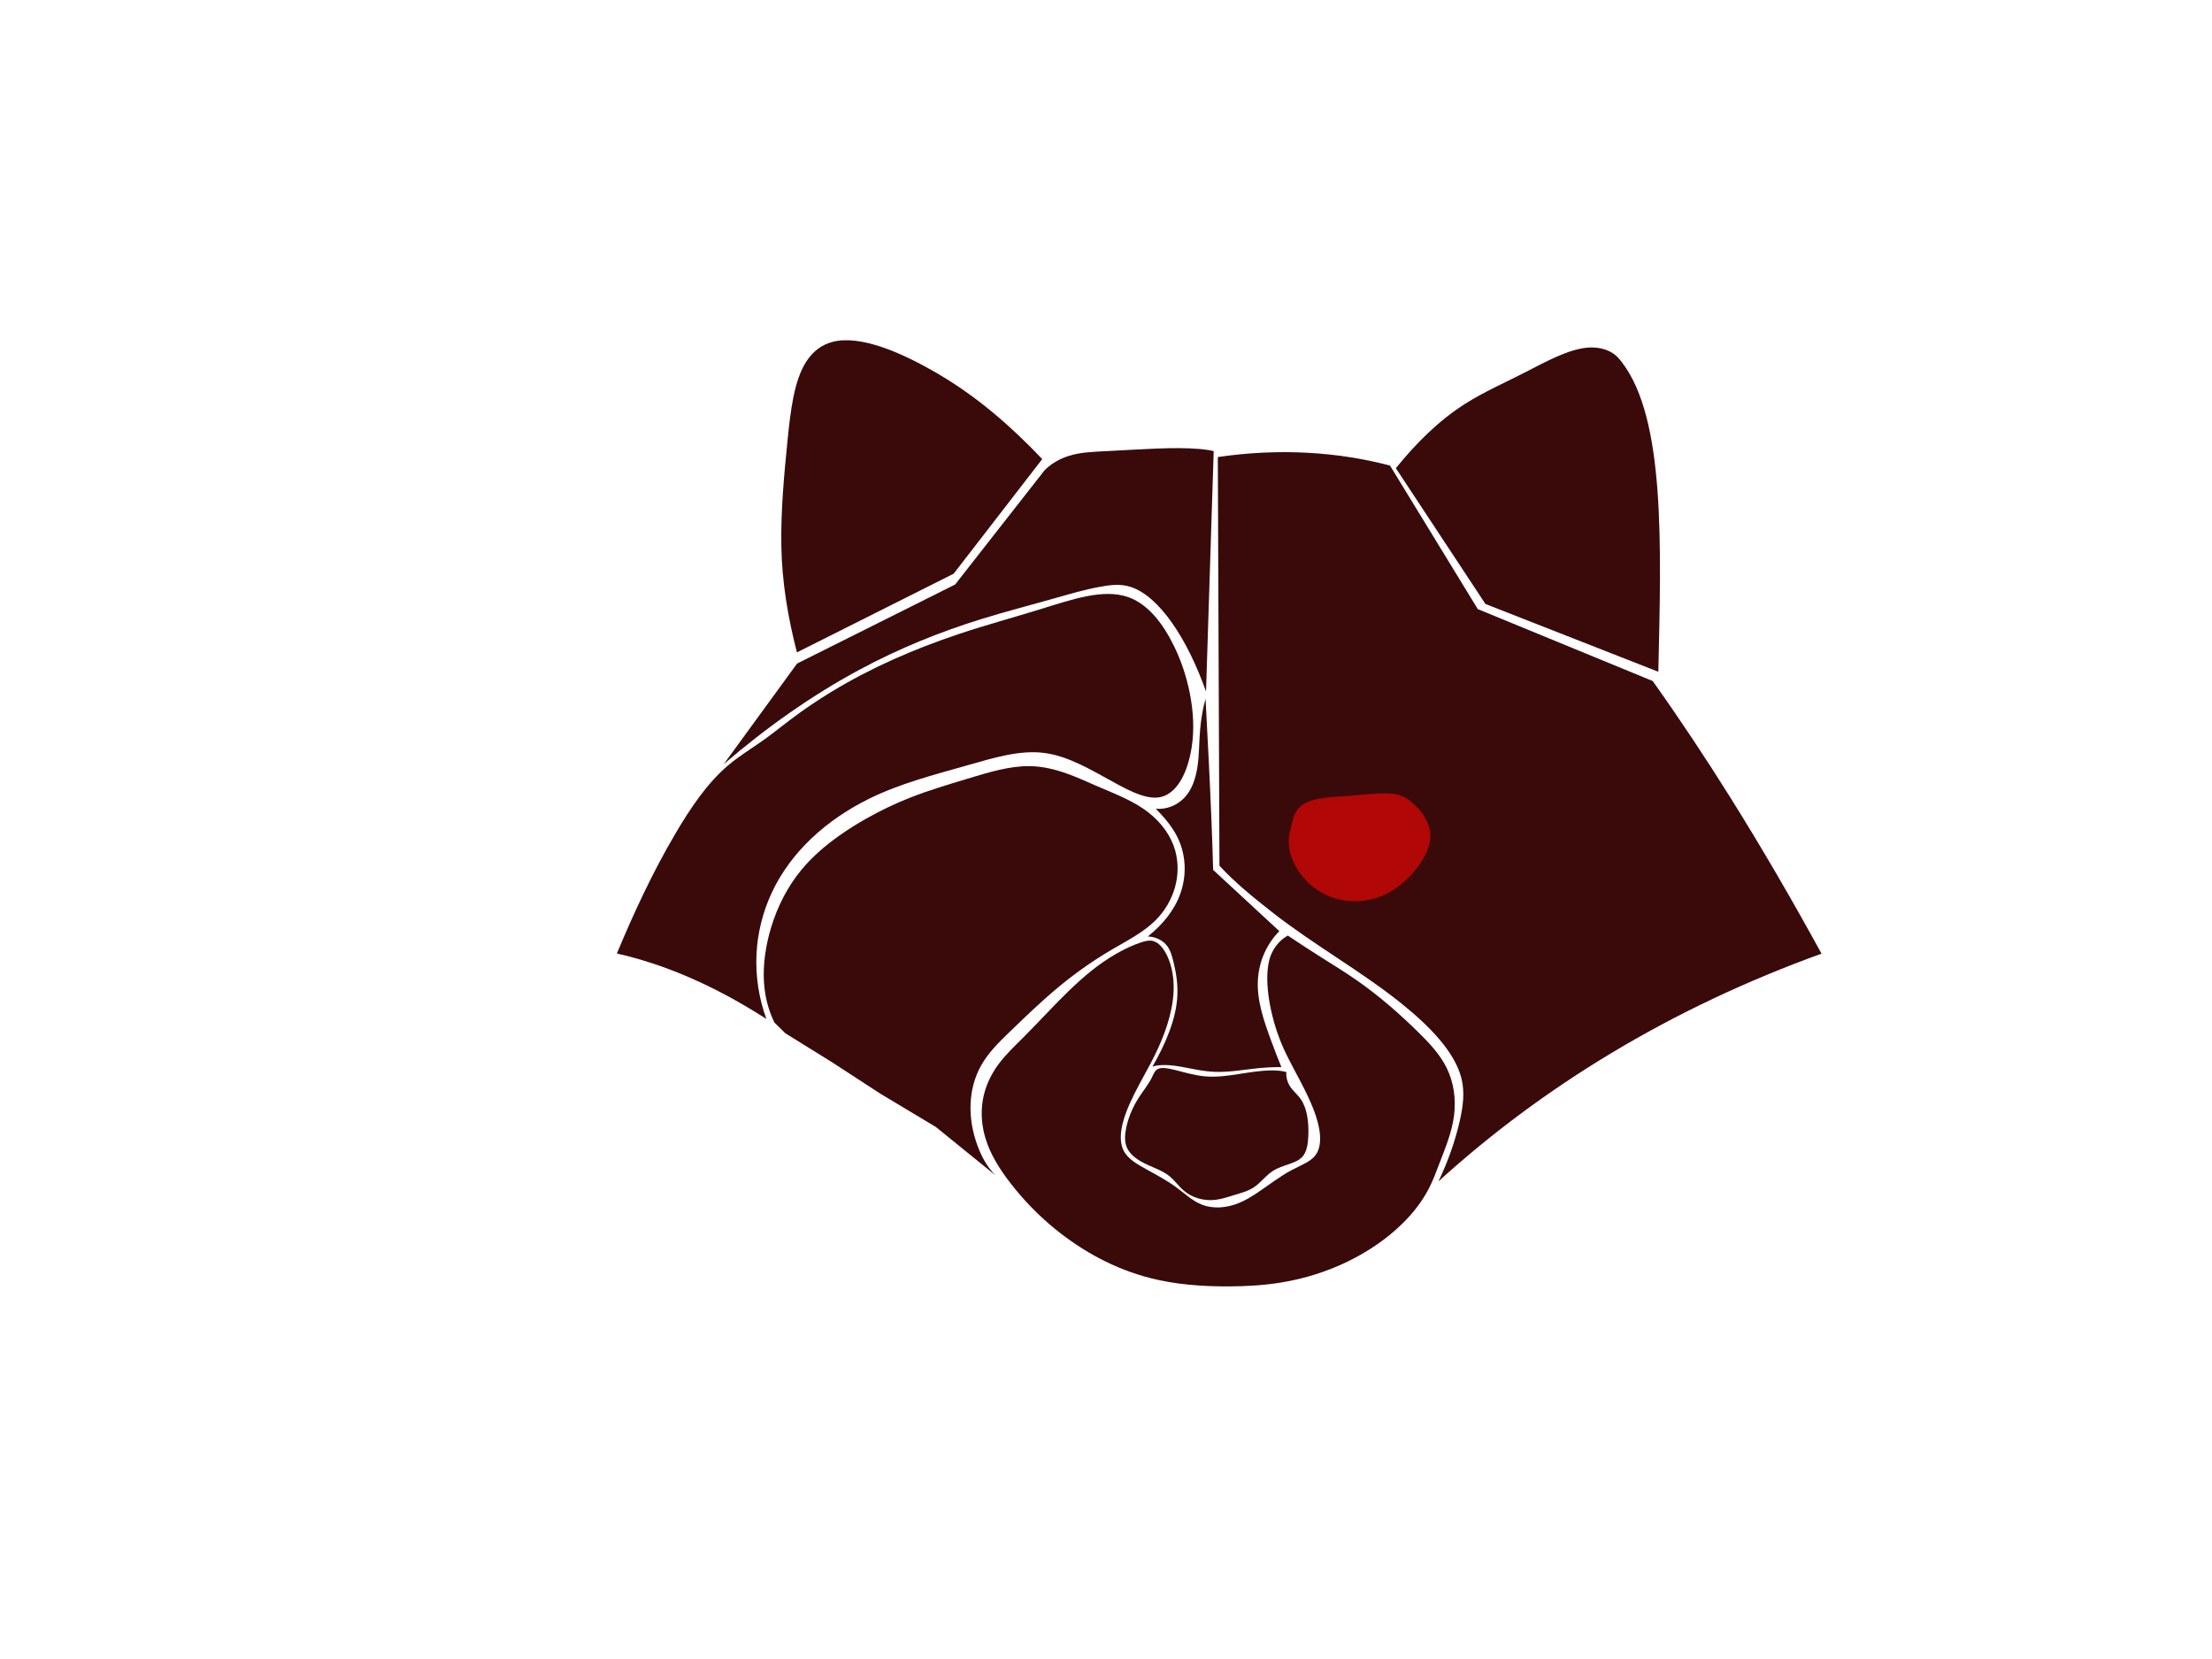
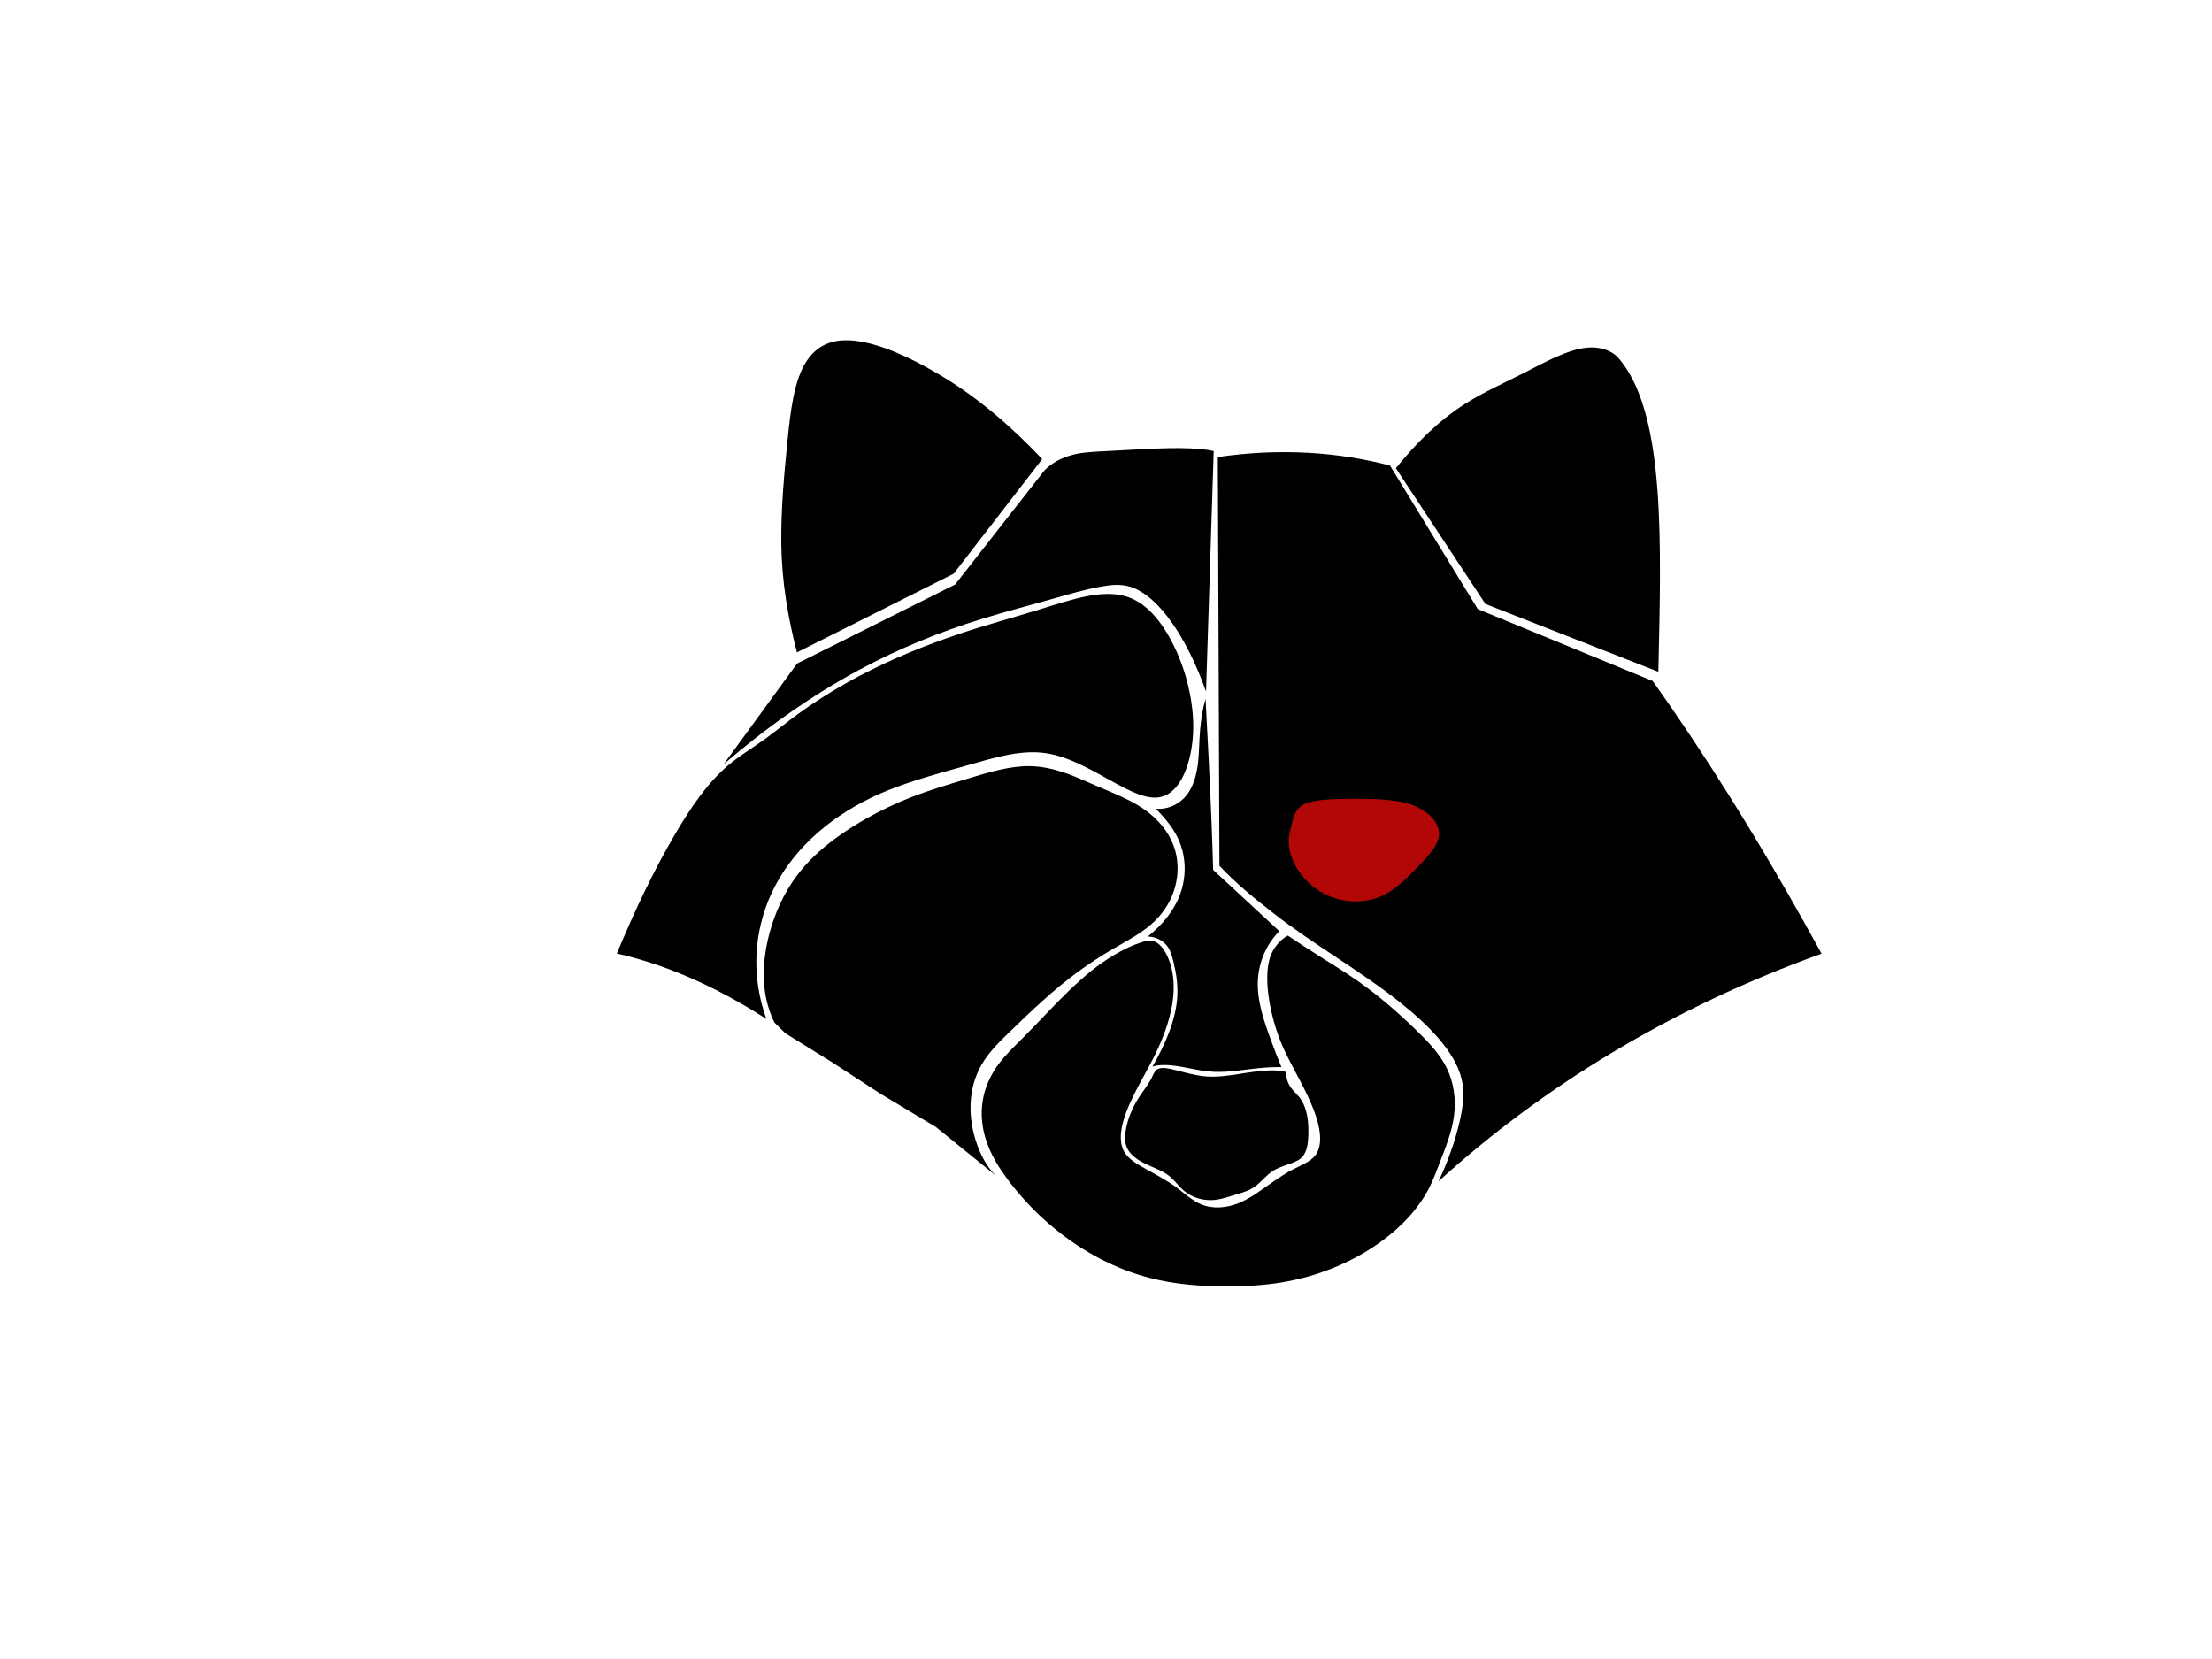
<svg xmlns="http://www.w3.org/2000/svg" viewBox="0 0 800 600">
  <defs />
  <g>
-     <path d="M434.002,162.392 C424.618,161.561 412.545,162.536 400.382,163.148 C395.538,163.392 390.662,163.514 386.323,164.95 C383.159,165.998 380.216,167.643 377.823,170.033 L345.431,211.403 L288.276,239.98 L261.772,276.342 C277.018,263.249 293.345,251.628 310.839,242.213 C324.977,234.604 339.901,228.524 355.229,223.797 C363.76,221.166 372.397,218.934 380.989,216.5 C386.564,214.922 392.113,213.274 397.669,212.255 C401.419,211.567 405.12,211.049 408.89,212.255 C419.218,215.558 429.417,230.988 436.176,250.107 L438.953,163.148 C437.352,162.772 435.723,162.544 434.002,162.392 Z" fill="rgb(58,10,10)" opacity="1" />
-     <path d="M376.936,166.041 L344.901,207.492 L288.22,235.946 C284.93,223.189 282.772,210.298 282.577,197.207 C282.391,184.681 283.53,172.171 284.788,159.623 C285.905,148.49 287.183,137.424 291.737,130.566 C294.074,127.046 297.129,124.662 301.212,123.618 C310.95,121.127 325.523,127.125 339.427,135.304 C353.437,143.544 365.636,154.111 376.936,166.041 Z" fill="rgb(58,10,10)" opacity="1" />
-     <path d="M280.095,369.836 C278.405,366.411 277.303,362.77 276.719,359.041 C276.011,354.523 276.098,349.891 276.714,345.313 C277.175,341.895 277.928,338.524 278.941,335.23 C281.248,327.729 284.814,320.706 289.741,314.714 C293.748,309.842 298.599,305.69 303.826,302.014 C306.852,299.885 309.989,297.923 313.214,296.098 C318.295,293.224 323.571,290.686 329.016,288.531 C335.765,285.861 342.761,283.8 349.753,281.677 C357.45,279.339 365.155,276.974 372.457,277.086 C377.24,277.159 381.814,278.303 386.262,279.916 C389.623,281.135 392.88,282.642 396.175,284.068 C403.066,287.049 410.08,289.625 415.603,294.044 C420.098,297.64 423.535,302.283 425.019,307.594 C427.46,316.328 424.733,326.042 417.899,332.858 C413.668,337.08 408.052,339.974 402.511,343.194 C398.206,345.695 393.972,348.481 389.879,351.462 C381.004,357.926 373.009,365.613 364.789,373.546 C361.048,377.156 357.396,380.843 354.905,385.227 C350.075,393.726 349.833,404.429 353.557,414.429 C355.008,418.323 357.003,422.067 360.033,425.082 L338.462,407.586 L318.347,395.517 L300.773,384.084 L284.046,373.709 L280.095,369.836 Z" fill="rgb(58,10,10)" opacity="1" />
-     <path d="M412.749,340.809 C407.05,342.623 400.231,346.65 394.649,351.152 C388.928,355.765 383.772,361.022 378.649,366.375 C375.739,369.417 372.834,372.464 369.858,375.44 C366.717,378.581 363.493,381.617 360.932,385.149 C358.498,388.506 356.684,392.275 355.764,396.268 C354.628,401.2 354.868,406.396 356.296,411.319 C358.039,417.326 361.503,422.818 365.495,427.964 C370.21,434.042 375.567,439.575 381.517,444.421 C391.704,452.718 403.306,458.957 415.857,462.191 C425.022,464.553 434.563,465.269 444.156,465.247 C450.668,465.231 457.148,464.854 463.516,463.813 C480.345,461.06 496.224,453.328 507.246,442.483 C511.184,438.608 514.472,434.339 516.875,429.639 C518.328,426.795 519.413,423.817 520.558,420.838 C522.783,415.055 525.134,409.365 525.88,403.442 C526.623,397.541 525.8,391.505 523.219,386.25 C520.804,381.332 516.895,377.185 512.781,373.151 C505.844,366.35 498.555,360.01 490.678,354.527 C486.336,351.505 481.813,348.754 477.375,345.931 C473.477,343.453 469.582,340.965 465.768,338.359 C463.374,339.682 461.511,341.729 460.296,344.012 C459.194,346.08 458.68,348.28 458.448,350.873 C457.709,359.138 460.355,371.332 465.045,380.955 C468.389,387.816 472.362,394.28 475.073,401.274 C477.484,407.494 478.555,413.832 475.865,417.635 C474.064,420.18 470.492,421.406 467.156,423.177 C462.843,425.466 458.887,428.587 454.754,431.357 C452.63,432.781 450.466,434.098 448.157,435.051 C443.621,436.925 438.662,437.316 434.435,435.579 C431.096,434.208 428.32,431.518 425.199,429.246 C421.895,426.841 418.246,424.914 414.644,422.913 C411.309,421.06 408,419.213 406.463,416.316 C404.139,411.934 405.768,405.459 408.574,399.163 C410.745,394.294 413.427,389.663 415.963,384.914 C419.89,377.561 423.077,369.757 424.144,361.956 C424.875,356.606 424.457,351.265 422.56,346.651 C421.281,343.538 419.345,340.923 417.019,340.317 C415.663,339.965 414.261,340.327 412.749,340.809 Z" fill="rgb(58,10,10)" opacity="1" />
-     <path d="M418.476,386.771 C421.306,384.909 428.413,388.654 436.027,389.296 C443.695,389.942 451.781,387.188 459.829,387.132 C461.65,387.119 463.474,387.227 465.239,387.733 C465.058,389.589 465.623,391.406 466.561,392.902 C467.582,394.529 469.221,395.766 470.408,397.47 C472.732,400.808 473.387,405.783 473.173,410.814 C473.049,413.715 472.65,416.573 471.009,418.387 C468.672,420.972 463.796,421.194 460.176,423.603 C457.723,425.236 455.869,427.854 453.357,429.482 C451.225,430.864 448.628,431.527 446.068,432.304 C443.864,432.972 441.698,433.708 439.484,433.95 C435.387,434.397 431.274,433.251 428.197,430.658 C426.267,429.031 424.795,426.839 422.788,425.249 C419.954,423.004 416.054,422.018 412.677,420.076 C410.417,418.777 408.412,417.092 407.504,414.903 C406.663,412.876 406.793,410.484 407.268,408.084 C408.046,404.159 409.705,400.287 411.971,396.796 C413.472,394.484 415.271,392.287 416.439,389.977 C417.071,388.729 417.485,387.424 418.476,386.771 Z" fill="rgb(58,10,10)" opacity="1" />
-     <path d="M420.799,385.189 C426.442,385.073 432.606,387.357 439.098,387.642 C444.404,387.875 449.79,386.852 455.213,386.316 C457.944,386.046 460.687,385.909 463.434,385.944 C462.157,382.894 461.002,379.798 459.85,376.7 C457.053,369.184 454.483,361.647 454.945,354.251 C455.346,347.827 457.932,341.619 462.686,336.755 L438.754,314.613 C438.604,308.994 438.404,303.382 438.181,297.752 C437.592,282.889 436.82,267.904 436.017,252.949 C436.104,252.621 436.172,252.344 436.167,252.338 C436.148,252.315 434.756,256.304 434.06,263.665 C433.635,268.158 433.764,272.678 433.11,277.105 C432.461,281.5 431.08,285.751 428.228,288.634 C425.651,291.238 421.978,292.832 417.99,292.497 C421.155,295.637 424,299.074 425.833,302.774 C426.869,304.864 427.572,307.015 427.998,309.253 C428.872,313.846 428.491,318.625 426.936,323.058 C424.811,329.117 420.552,334.371 415.117,338.689 C417.922,338.789 420.417,340.005 421.983,341.955 C423.265,343.552 423.864,345.676 424.394,347.838 C425.38,351.866 426.014,355.921 425.798,360.199 C425.38,368.495 421.629,377.342 416.808,385.766 C418.076,385.324 419.428,385.218 420.799,385.189 Z" fill="rgb(58,10,10)" opacity="1" />
+     <path d="M434.002,162.392 C424.618,161.561 412.545,162.536 400.382,163.148 C395.538,163.392 390.662,163.514 386.323,164.95 C383.159,165.998 380.216,167.643 377.823,170.033 L345.431,211.403 L288.276,239.98 L261.772,276.342 C277.018,263.249 293.345,251.628 310.839,242.213 C324.977,234.604 339.901,228.524 355.229,223.797 C363.76,221.166 372.397,218.934 380.989,216.5 C386.564,214.922 392.113,213.274 397.669,212.255 C401.419,211.567 405.12,211.049 408.89,212.255 C419.218,215.558 429.417,230.988 436.176,250.107 L438.953,163.148 C437.352,162.772 435.723,162.544 434.002,162.392 Z" fill="rgb(0,0,0)" opacity="1" />
+     <path d="M376.936,166.041 L344.901,207.492 L288.22,235.946 C284.93,223.189 282.772,210.298 282.577,197.207 C282.391,184.681 283.53,172.171 284.788,159.623 C285.905,148.49 287.183,137.424 291.737,130.566 C294.074,127.046 297.129,124.662 301.212,123.618 C310.95,121.127 325.523,127.125 339.427,135.304 C353.437,143.544 365.636,154.111 376.936,166.041 Z" fill="rgb(0,0,0)" opacity="1" />
+     <path d="M280.095,369.836 C278.405,366.411 277.303,362.77 276.719,359.041 C276.011,354.523 276.098,349.891 276.714,345.313 C277.175,341.895 277.928,338.524 278.941,335.23 C281.248,327.729 284.814,320.706 289.741,314.714 C293.748,309.842 298.599,305.69 303.826,302.014 C306.852,299.885 309.989,297.923 313.214,296.098 C318.295,293.224 323.571,290.686 329.016,288.531 C335.765,285.861 342.761,283.8 349.753,281.677 C357.45,279.339 365.155,276.974 372.457,277.086 C377.24,277.159 381.814,278.303 386.262,279.916 C389.623,281.135 392.88,282.642 396.175,284.068 C403.066,287.049 410.08,289.625 415.603,294.044 C420.098,297.64 423.535,302.283 425.019,307.594 C427.46,316.328 424.733,326.042 417.899,332.858 C413.668,337.08 408.052,339.974 402.511,343.194 C398.206,345.695 393.972,348.481 389.879,351.462 C381.004,357.926 373.009,365.613 364.789,373.546 C361.048,377.156 357.396,380.843 354.905,385.227 C350.075,393.726 349.833,404.429 353.557,414.429 C355.008,418.323 357.003,422.067 360.033,425.082 L338.462,407.586 L318.347,395.517 L300.773,384.084 L284.046,373.709 L280.095,369.836 Z" fill="rgb(0,0,0)" opacity="1" />
+     <path d="M412.749,340.809 C407.05,342.623 400.231,346.65 394.649,351.152 C388.928,355.765 383.772,361.022 378.649,366.375 C375.739,369.417 372.834,372.464 369.858,375.44 C366.717,378.581 363.493,381.617 360.932,385.149 C358.498,388.506 356.684,392.275 355.764,396.268 C354.628,401.2 354.868,406.396 356.296,411.319 C358.039,417.326 361.503,422.818 365.495,427.964 C370.21,434.042 375.567,439.575 381.517,444.421 C391.704,452.718 403.306,458.957 415.857,462.191 C425.022,464.553 434.563,465.269 444.156,465.247 C450.668,465.231 457.148,464.854 463.516,463.813 C480.345,461.06 496.224,453.328 507.246,442.483 C511.184,438.608 514.472,434.339 516.875,429.639 C518.328,426.795 519.413,423.817 520.558,420.838 C522.783,415.055 525.134,409.365 525.88,403.442 C526.623,397.541 525.8,391.505 523.219,386.25 C520.804,381.332 516.895,377.185 512.781,373.151 C505.844,366.35 498.555,360.01 490.678,354.527 C486.336,351.505 481.813,348.754 477.375,345.931 C473.477,343.453 469.582,340.965 465.768,338.359 C463.374,339.682 461.511,341.729 460.296,344.012 C459.194,346.08 458.68,348.28 458.448,350.873 C457.709,359.138 460.355,371.332 465.045,380.955 C468.389,387.816 472.362,394.28 475.073,401.274 C477.484,407.494 478.555,413.832 475.865,417.635 C474.064,420.18 470.492,421.406 467.156,423.177 C462.843,425.466 458.887,428.587 454.754,431.357 C452.63,432.781 450.466,434.098 448.157,435.051 C443.621,436.925 438.662,437.316 434.435,435.579 C431.096,434.208 428.32,431.518 425.199,429.246 C421.895,426.841 418.246,424.914 414.644,422.913 C411.309,421.06 408,419.213 406.463,416.316 C404.139,411.934 405.768,405.459 408.574,399.163 C410.745,394.294 413.427,389.663 415.963,384.914 C419.89,377.561 423.077,369.757 424.144,361.956 C424.875,356.606 424.457,351.265 422.56,346.651 C421.281,343.538 419.345,340.923 417.019,340.317 C415.663,339.965 414.261,340.327 412.749,340.809 Z" fill="rgb(0,0,0)" opacity="1" />
+     <path d="M418.476,386.771 C421.306,384.909 428.413,388.654 436.027,389.296 C443.695,389.942 451.781,387.188 459.829,387.132 C461.65,387.119 463.474,387.227 465.239,387.733 C465.058,389.589 465.623,391.406 466.561,392.902 C467.582,394.529 469.221,395.766 470.408,397.47 C472.732,400.808 473.387,405.783 473.173,410.814 C473.049,413.715 472.65,416.573 471.009,418.387 C468.672,420.972 463.796,421.194 460.176,423.603 C457.723,425.236 455.869,427.854 453.357,429.482 C451.225,430.864 448.628,431.527 446.068,432.304 C443.864,432.972 441.698,433.708 439.484,433.95 C435.387,434.397 431.274,433.251 428.197,430.658 C426.267,429.031 424.795,426.839 422.788,425.249 C419.954,423.004 416.054,422.018 412.677,420.076 C410.417,418.777 408.412,417.092 407.504,414.903 C406.663,412.876 406.793,410.484 407.268,408.084 C408.046,404.159 409.705,400.287 411.971,396.796 C413.472,394.484 415.271,392.287 416.439,389.977 C417.071,388.729 417.485,387.424 418.476,386.771 Z" fill="rgb(0,0,0)" opacity="1" />
+     <path d="M420.799,385.189 C426.442,385.073 432.606,387.357 439.098,387.642 C444.404,387.875 449.79,386.852 455.213,386.316 C457.944,386.046 460.687,385.909 463.434,385.944 C462.157,382.894 461.002,379.798 459.85,376.7 C457.053,369.184 454.483,361.647 454.945,354.251 C455.346,347.827 457.932,341.619 462.686,336.755 L438.754,314.613 C438.604,308.994 438.404,303.382 438.181,297.752 C437.592,282.889 436.82,267.904 436.017,252.949 C436.104,252.621 436.172,252.344 436.167,252.338 C436.148,252.315 434.756,256.304 434.06,263.665 C433.635,268.158 433.764,272.678 433.11,277.105 C432.461,281.5 431.08,285.751 428.228,288.634 C425.651,291.238 421.978,292.832 417.99,292.497 C421.155,295.637 424,299.074 425.833,302.774 C426.869,304.864 427.572,307.015 427.998,309.253 C428.872,313.846 428.491,318.625 426.936,323.058 C424.811,329.117 420.552,334.371 415.117,338.689 C417.922,338.789 420.417,340.005 421.983,341.955 C423.265,343.552 423.864,345.676 424.394,347.838 C425.38,351.866 426.014,355.921 425.798,360.199 C425.38,368.495 421.629,377.342 416.808,385.766 C418.076,385.324 419.428,385.218 420.799,385.189 Z" fill="rgb(0,0,0)" opacity="1" />
  </g>
  <g>
-     <path d="M440.44,165.293 L441.031,313.116 C446.931,319.48 453.736,324.95 460.544,330.263 C475.433,341.884 492.151,351.153 506.664,362.784 C517.014,371.079 526.137,380.422 528.542,389.984 C529.835,395.124 529.106,400.231 527.951,405.357 C526.274,412.799 523.617,420.151 520.264,427.235 C539.449,409.793 560.262,394.421 582.349,381.114 C606.49,366.57 632.1,354.535 658.784,344.901 C648.235,325.636 637.215,306.635 625.567,288.056 C616.676,273.874 607.429,259.934 597.723,246.3 L534.455,220.283 L502.718,168.38 C493.034,165.838 483.16,164.324 473.221,163.767 C462.304,163.155 451.336,163.703 440.44,165.293 Z" fill="rgb(58,10,10)" opacity="1" />
-     <path d="M551.25,134.822 C559.146,130.778 566.942,126.442 573.866,125.748 C577.628,125.37 581.137,126.216 583.595,127.947 C584.841,128.825 585.768,129.942 586.691,131.158 C602.214,151.608 600.819,196.507 599.76,242.955 L537.224,218.434 L504.83,169.332 C512.133,160.283 520.304,152.141 529.835,146.073 C536.628,141.747 544.038,138.517 551.25,134.822 Z" fill="rgb(58,10,10)" opacity="1" />
+     <path d="M440.44,165.293 L441.031,313.116 C446.931,319.48 453.736,324.95 460.544,330.263 C475.433,341.884 492.151,351.153 506.664,362.784 C517.014,371.079 526.137,380.422 528.542,389.984 C529.835,395.124 529.106,400.231 527.951,405.357 C526.274,412.799 523.617,420.151 520.264,427.235 C539.449,409.793 560.262,394.421 582.349,381.114 C606.49,366.57 632.1,354.535 658.784,344.901 C648.235,325.636 637.215,306.635 625.567,288.056 C616.676,273.874 607.429,259.934 597.723,246.3 L534.455,220.283 L502.718,168.38 C493.034,165.838 483.16,164.324 473.221,163.767 C462.304,163.155 451.336,163.703 440.44,165.293 Z" fill="rgb(0,0,0)" opacity="1" />
+     <path d="M551.25,134.822 C559.146,130.778 566.942,126.442 573.866,125.748 C577.628,125.37 581.137,126.216 583.595,127.947 C584.841,128.825 585.768,129.942 586.691,131.158 C602.214,151.608 600.819,196.507 599.76,242.955 L537.224,218.434 L504.83,169.332 C512.133,160.283 520.304,152.141 529.835,146.073 C536.628,141.747 544.038,138.517 551.25,134.822 Z" fill="rgb(0,0,0)" opacity="1" />
  </g>
  <g>
-     <path d="M223.098,344.85 C229.316,329.924 236.113,315.356 244.204,301.593 C249.693,292.256 255.786,283.229 263.229,276.891 C267.323,273.405 271.806,270.741 276.076,267.698 C279.454,265.291 282.682,262.671 285.996,260.166 C290.746,256.576 295.717,253.222 300.886,250.084 C314.934,241.554 330.45,234.76 346.789,229.295 C356.409,226.077 366.201,223.426 375.901,220.435 C387.73,216.787 399.125,212.739 408.176,216.005 C415.377,218.603 420.708,225.692 424.63,233.725 C427.269,239.128 429.158,244.874 430.326,250.812 C431.614,257.363 431.987,263.992 430.959,270.43 C429.59,278.995 426.037,286.53 420.2,288.15 C415.335,289.5 409.27,286.45 403.113,283.087 C394.68,278.481 386.529,273.499 377.799,272.329 C368.89,271.134 359.453,274.065 349.954,276.759 C337.772,280.212 325.595,283.352 314.514,288.783 C298.993,296.39 285.991,308.051 279.074,322.957 C272.618,336.871 271.564,353.049 277.176,368.522 C267.672,362.41 257.761,357.018 247.432,352.701 C239.556,349.409 231.447,346.729 223.098,344.85 Z" fill="rgb(58,10,10)" opacity="1" />
-     <path d="M470.208,291.795 C471.656,290.452 473.573,289.678 475.697,289.159 C479.322,288.273 483.453,288.172 487.538,287.866 C494.576,287.339 501.612,286.208 506.041,287.539 C507.804,288.068 509.126,288.974 510.388,289.995 C514.552,293.366 517.367,297.906 517.295,302.638 C517.236,306.513 515.185,310.281 512.587,313.712 C509.164,318.233 504.862,321.925 499.784,324.017 C494.462,326.21 488.628,326.521 483.274,325.015 C472.906,322.098 466.127,312.539 466.091,304.403 C466.083,302.813 466.365,301.339 466.764,299.749 L467.597,296.435 C468.057,294.602 468.922,292.987 470.208,291.795 Z" fill="rgb(177,7,7)" opacity="1" />
+     <path d="M223.098,344.85 C229.316,329.924 236.113,315.356 244.204,301.593 C249.693,292.256 255.786,283.229 263.229,276.891 C267.323,273.405 271.806,270.741 276.076,267.698 C279.454,265.291 282.682,262.671 285.996,260.166 C290.746,256.576 295.717,253.222 300.886,250.084 C314.934,241.554 330.45,234.76 346.789,229.295 C356.409,226.077 366.201,223.426 375.901,220.435 C387.73,216.787 399.125,212.739 408.176,216.005 C415.377,218.603 420.708,225.692 424.63,233.725 C427.269,239.128 429.158,244.874 430.326,250.812 C431.614,257.363 431.987,263.992 430.959,270.43 C429.59,278.995 426.037,286.53 420.2,288.15 C415.335,289.5 409.27,286.45 403.113,283.087 C394.68,278.481 386.529,273.499 377.799,272.329 C368.89,271.134 359.453,274.065 349.954,276.759 C337.772,280.212 325.595,283.352 314.514,288.783 C298.993,296.39 285.991,308.051 279.074,322.957 C272.618,336.871 271.564,353.049 277.176,368.522 C267.672,362.41 257.761,357.018 247.432,352.701 C239.556,349.409 231.447,346.729 223.098,344.85 Z" fill="rgb(0,0,0)" opacity="1" />
+     <path d="M470.208,291.795 C471.651,290.578 473.599,290.05 475.697,289.683 C479.497,289.016 483.688,288.937 487.8,288.914 C493.466,288.882 499.149,288.863 504.47,289.633 C507.318,290.045 510.018,290.674 512.482,291.828 C516.981,293.935 520.326,297.473 520.437,301.329 C520.557,305.481 516.638,309.523 512.587,313.712 C508.614,317.821 504.638,321.81 499.784,324.017 C494.575,326.387 488.681,326.591 483.274,325.015 C472.932,321.999 466.152,312.401 466.091,304.403 C466.078,302.808 466.365,301.34 466.764,299.749 L467.597,296.435 C468.069,294.553 468.894,292.903 470.208,291.795 Z" fill="rgb(177,7,7)" opacity="1" />
  </g>
  <g />
</svg>
